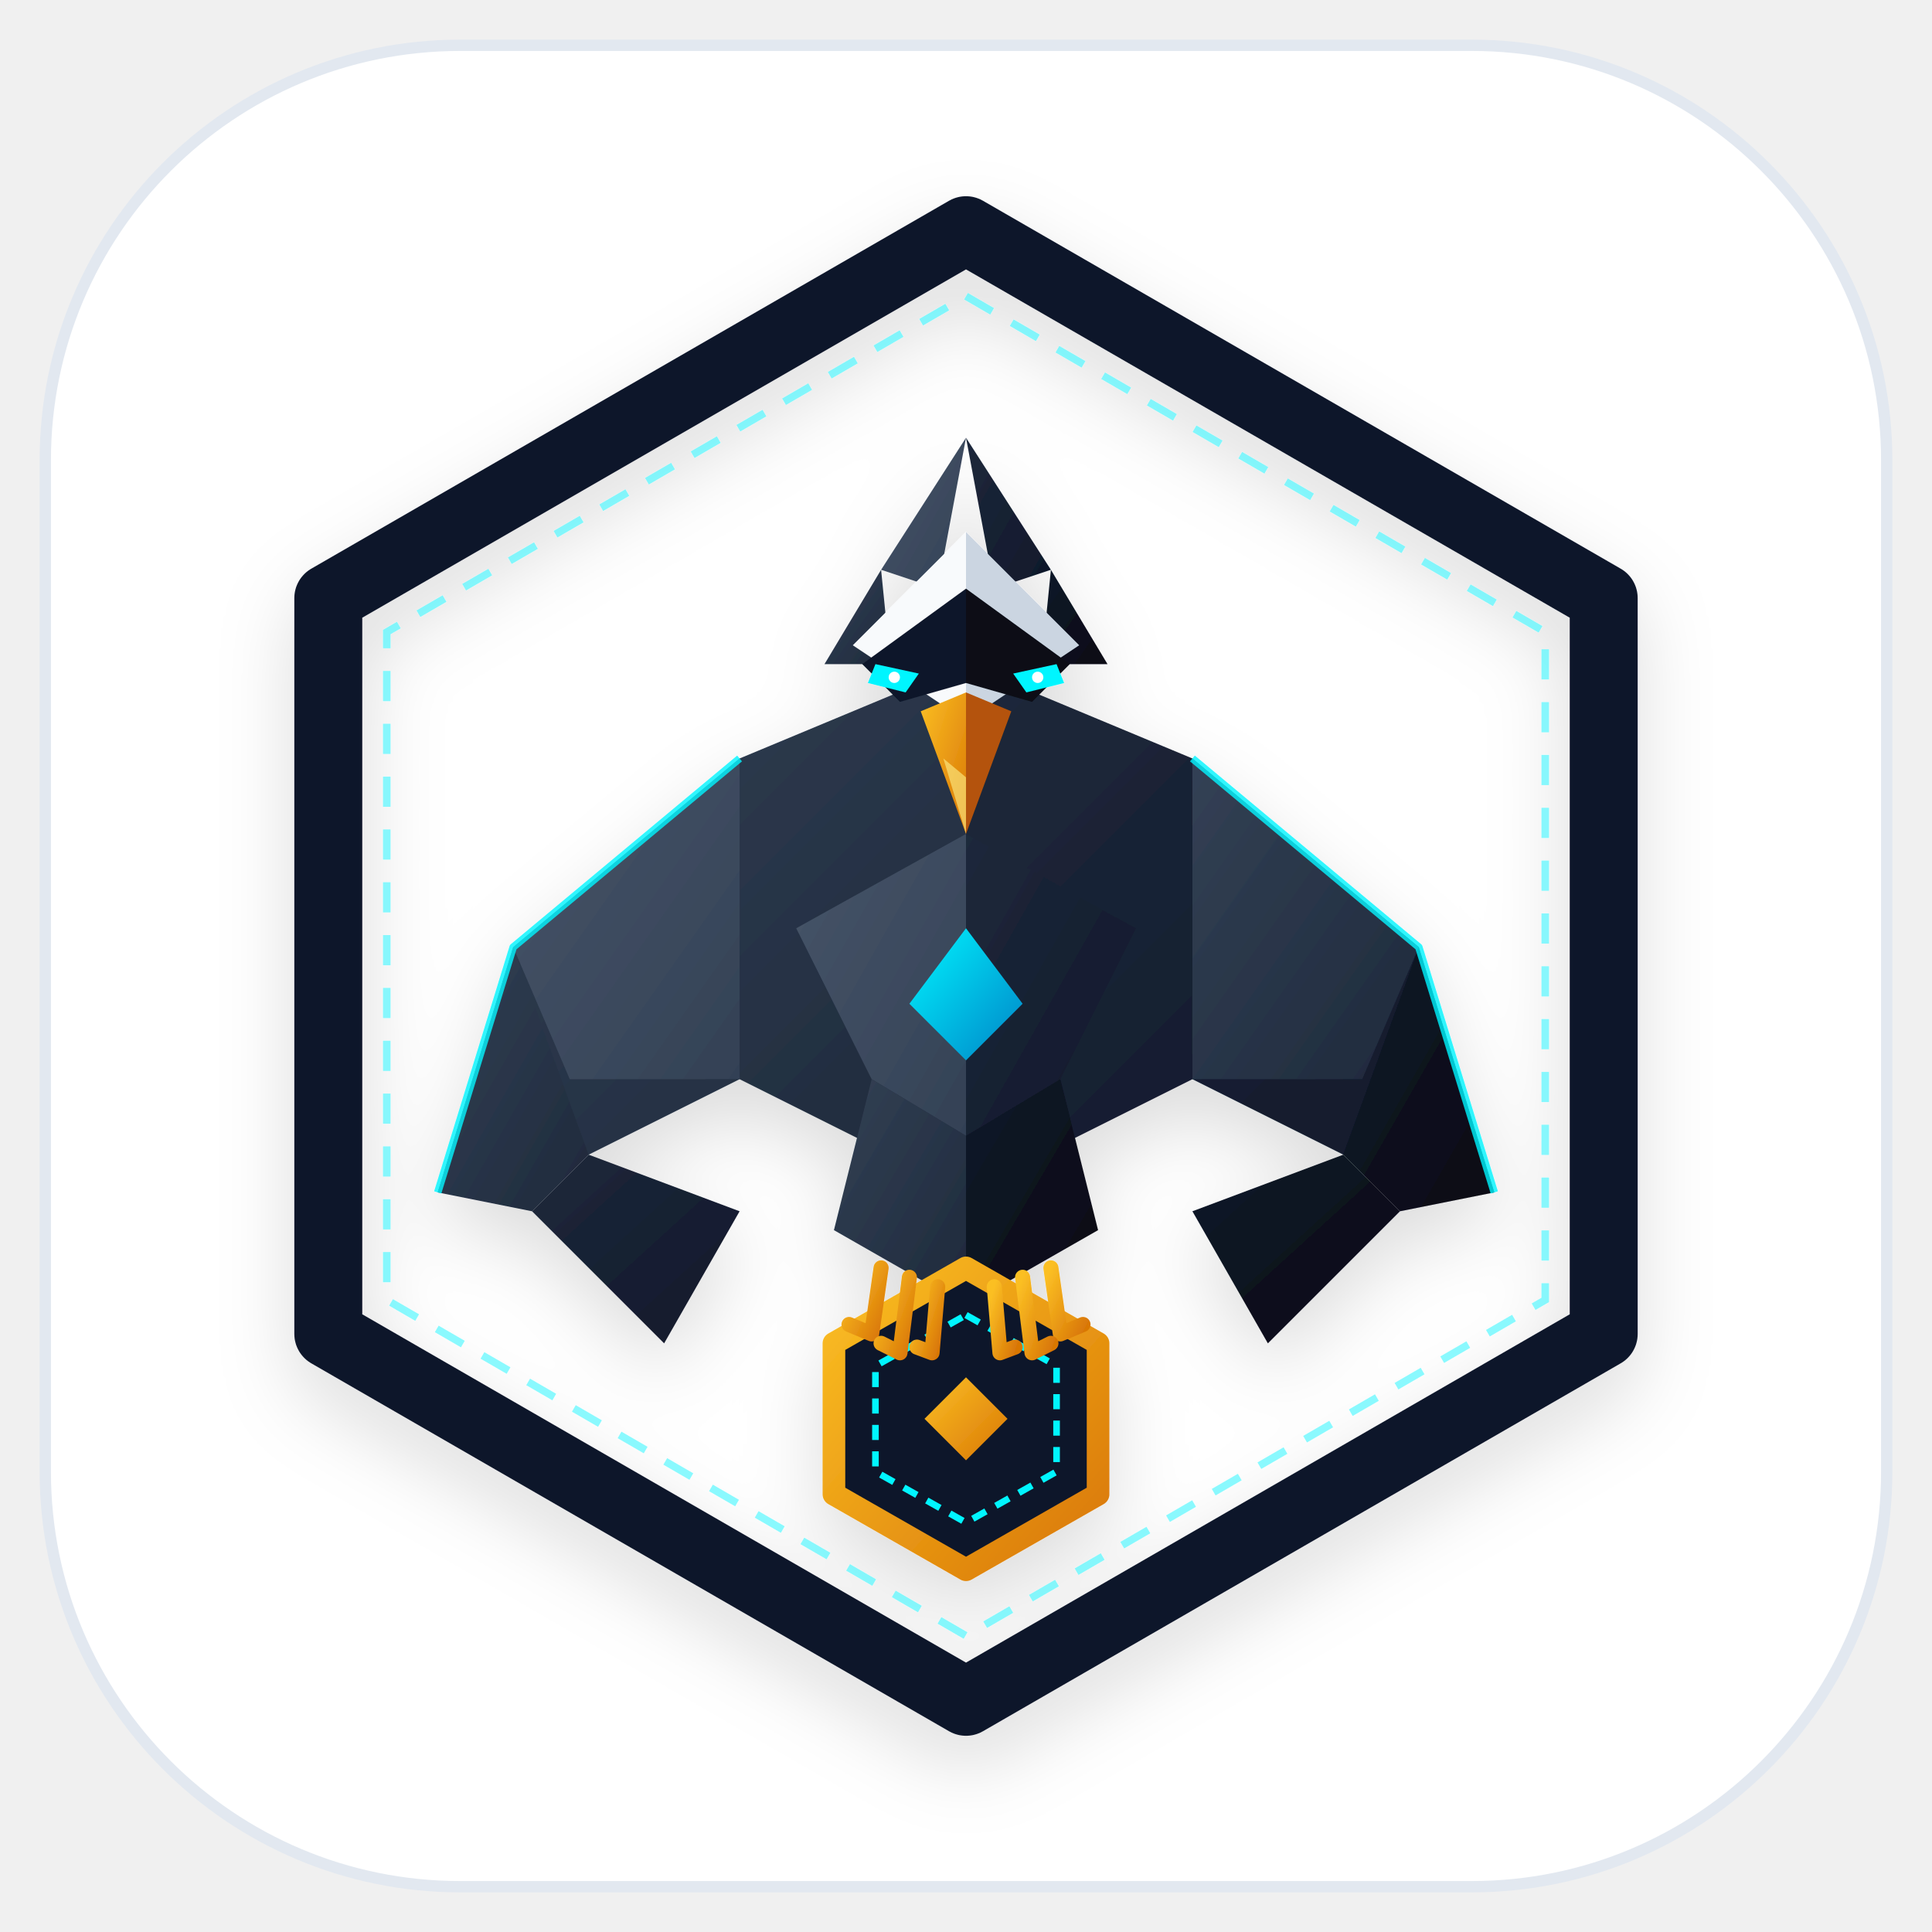
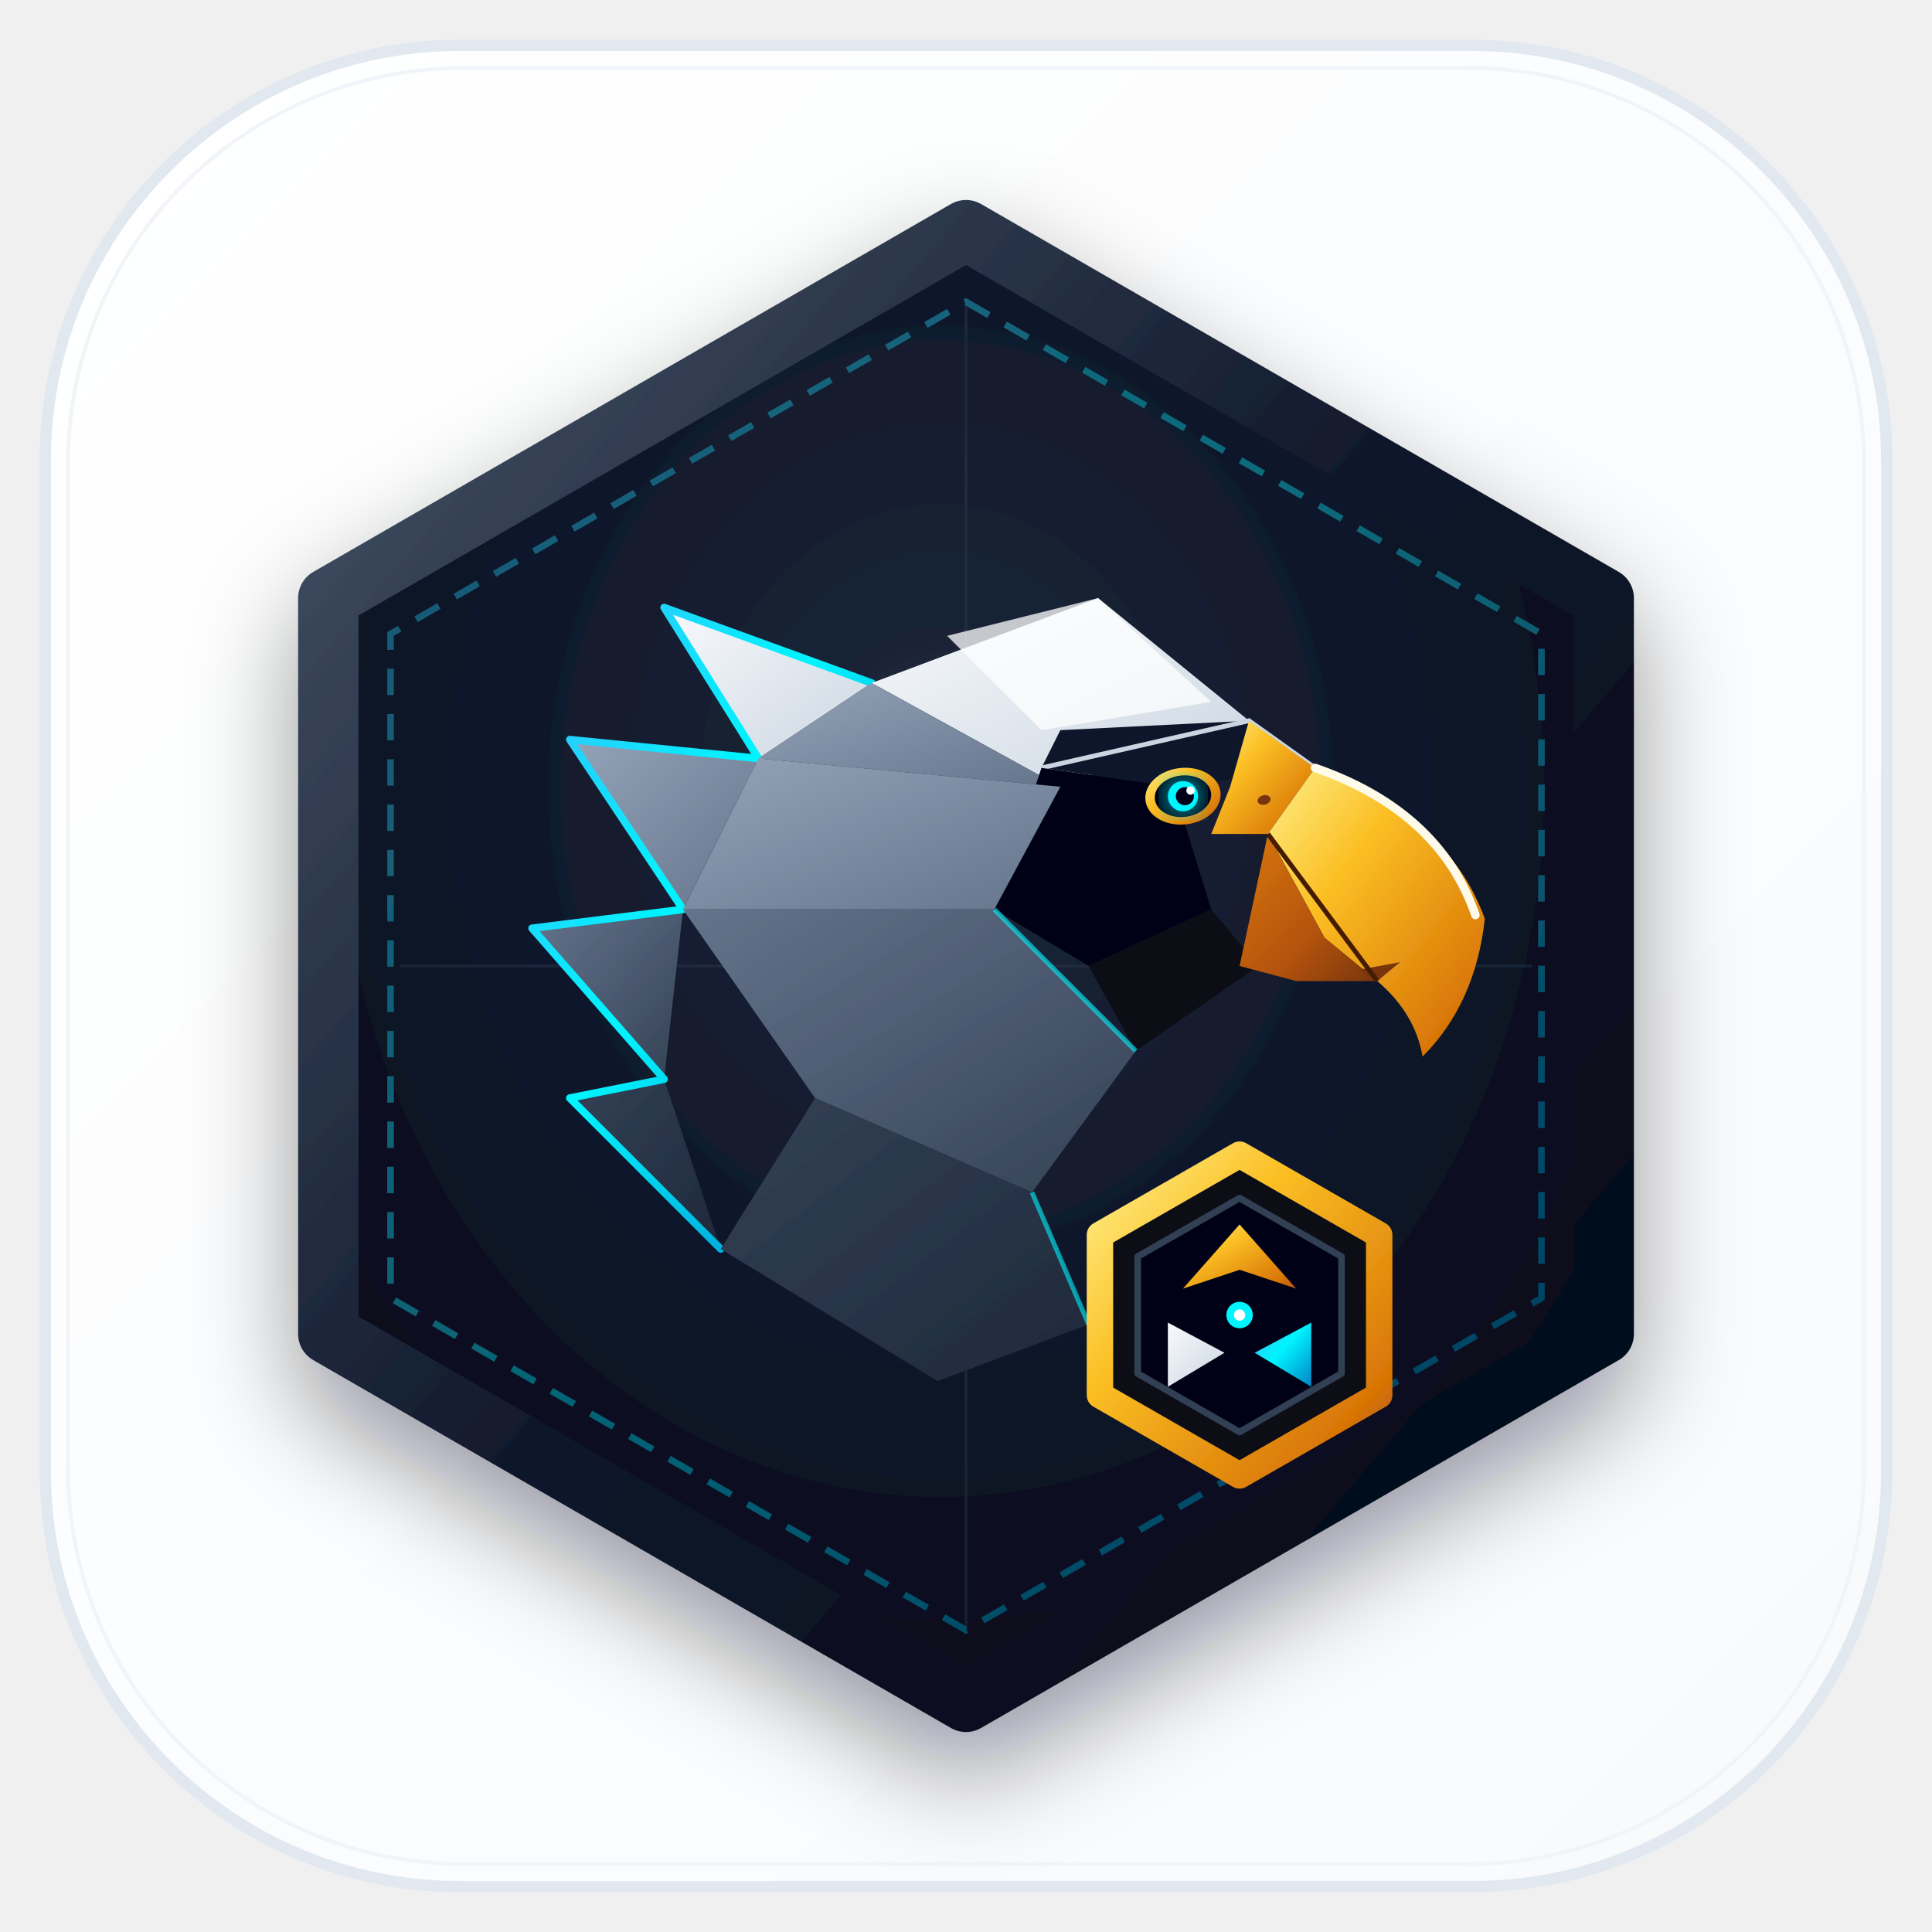
<svg xmlns="http://www.w3.org/2000/svg" viewBox="0 0 1024 1024" width="1024" height="1024">
  <defs>
    <clipPath id="squircle-clip">
      <rect x="24" y="24" width="976" height="976" rx="220" />
    </clipPath>
+     <filter id="luxury-shadow" x="-25%" y="-25%" width="150%" height="150%">
+       <feDropShadow dx="0" dy="24" stdDeviation="28" flood-color="#020617" flood-opacity="0.4" />
+     </filter>
+     <filter id="cyan-bloom" x="-30%" y="-30%" width="160%" height="160%">
+       <feGaussianBlur stdDeviation="7" result="blur" />
+       <feComposite in="SourceGraphic" in2="blur" operator="over" />
+     </filter>
+     <linearGradient id="squircle-bg" x1="0%" y1="0%" x2="100%" y2="100%">
+       <stop offset="0%" stop-color="#ffffff" />
+       <stop offset="100%" stop-color="#f8fafc" />
+     </linearGradient>
+     <radialGradient id="hex-interior" cx="48%" cy="38%" r="72%">
+       <stop offset="0%" stop-color="#1e293b" />
+       <stop offset="50%" stop-color="#0f172a" />
+       <stop offset="100%" stop-color="#020617" />
+     </radialGradient>
+     <linearGradient id="gate-rim" x1="0%" y1="0%" x2="100%" y2="100%">
+       <stop offset="0%" stop-color="#475569" />
+       <stop offset="50%" stop-color="#0f172a" />
+       <stop offset="100%" stop-color="#020617" />
+     </linearGradient>
    <linearGradient id="cyan-glow" x1="0%" y1="0%" x2="100%" y2="100%">
-       <stop offset="0%" stop-color="#00f5ff" />
+       <stop offset="0%" stop-color="#38bdf8" />
+       <stop offset="45%" stop-color="#00f5ff" />
      <stop offset="100%" stop-color="#0284c7" />
    </linearGradient>
-     <linearGradient id="gold-grad" x1="0%" y1="0%" x2="100%" y2="100%">
-       <stop offset="0%" stop-color="#fbbf24" />
-       <stop offset="100%" stop-color="#d97706" />
+     <linearGradient id="gold-bright" x1="0%" y1="0%" x2="100%" y2="100%">
+       <stop offset="0%" stop-color="#fef08a" />
+       <stop offset="35%" stop-color="#fbbf24" />
+       <stop offset="85%" stop-color="#d97706" />
+       <stop offset="100%" stop-color="#b45309" />
    </linearGradient>
-     <linearGradient id="facet-light" x1="0%" y1="0%" x2="100%" y2="100%">
-       <stop offset="0%" stop-color="#475569" />
+     <linearGradient id="gold-shadow" x1="0%" y1="0%" x2="100%" y2="100%">
+       <stop offset="0%" stop-color="#d97706" />
+       <stop offset="60%" stop-color="#b45309" />
+       <stop offset="100%" stop-color="#78350f" />
+     </linearGradient>
+     <linearGradient id="f-apex" x1="0%" y1="0%" x2="100%" y2="100%">
+       <stop offset="0%" stop-color="#f8fafc" />
+       <stop offset="100%" stop-color="#cbd5e1" />
+     </linearGradient>
+     <linearGradient id="f-highlight" x1="0%" y1="0%" x2="100%" y2="100%">
+       <stop offset="0%" stop-color="#cbd5e1" />
+       <stop offset="100%" stop-color="#94a3b8" />
+     </linearGradient>
+     <linearGradient id="f-steel" x1="0%" y1="0%" x2="100%" y2="100%">
+       <stop offset="0%" stop-color="#94a3b8" />
+       <stop offset="100%" stop-color="#64748b" />
+     </linearGradient>
+     <linearGradient id="f-mid" x1="0%" y1="0%" x2="100%" y2="100%">
+       <stop offset="0%" stop-color="#64748b" />
      <stop offset="100%" stop-color="#334155" />
    </linearGradient>
-     <linearGradient id="facet-mid" x1="0%" y1="0%" x2="100%" y2="100%">
+     <linearGradient id="f-slate" x1="0%" y1="0%" x2="100%" y2="100%">
      <stop offset="0%" stop-color="#334155" />
      <stop offset="100%" stop-color="#1e293b" />
    </linearGradient>
-     <linearGradient id="facet-dark" x1="0%" y1="0%" x2="100%" y2="100%">
+     <linearGradient id="f-dark" x1="0%" y1="0%" x2="100%" y2="100%">
      <stop offset="0%" stop-color="#1e293b" />
      <stop offset="100%" stop-color="#0f172a" />
    </linearGradient>
-     <linearGradient id="facet-deep" x1="0%" y1="0%" x2="100%" y2="100%">
+     <linearGradient id="f-deep" x1="0%" y1="0%" x2="100%" y2="100%">
      <stop offset="0%" stop-color="#0f172a" />
-       <stop offset="100%" stop-color="#080c14" />
+       <stop offset="100%" stop-color="#020617" />
    </linearGradient>
-     <filter id="subtle-shadow" x="-10%" y="-10%" width="120%" height="120%">
-       <feDropShadow dx="0" dy="16" stdDeviation="20" flood-color="#000000" flood-opacity="0.14" />
-     </filter>
  </defs>
-   <rect x="24" y="24" width="976" height="976" rx="220" fill="#ffffff" stroke="#e2e8f0" stroke-width="6" />
+   <rect x="24" y="24" width="976" height="976" rx="220" fill="url(#squircle-bg)" stroke="#e2e8f0" stroke-width="6" />
+   <rect x="36" y="36" width="952" height="952" rx="210" fill="none" stroke="#f1f5f9" stroke-width="2" />
  <g clip-path="url(#squircle-clip)">
-     <g transform="translate(512, 512)" filter="url(#subtle-shadow)">
-       <polygon points="         0,-390         338,-195         338,195         0,390         -338,195         -338,-195       " fill="none" stroke="#0f172a" stroke-width="36" stroke-linejoin="round" />
-       <polygon points="         0,-355         307,-177         307,177         0,355         -307,177         -307,-177       " fill="none" stroke="#00f5ff" stroke-width="4" opacity="0.45" stroke-dasharray="16, 12" />
-       <polygon points="0,-160 -120,-110 -240,-10 -280,120 -200,100 -120,60 0,120" fill="url(#facet-mid)" />
-       <polygon points="-120,-110 -240,-10 -210,60 -120,60" fill="url(#facet-light)" />
-       <polygon points="-240,-10 -280,120 -230,130 -200,100" fill="url(#facet-mid)" />
-       <polygon points="0,-160 120,-110 240,-10 280,120 200,100 120,60 0,120" fill="url(#facet-dark)" />
-       <polygon points="120,-110 240,-10 210,60 120,60" fill="url(#facet-mid)" />
-       <polygon points="240,-10 280,120 230,130 200,100" fill="url(#facet-deep)" />
-       <polygon points="-200,100 -230,130 -160,200 -120,130" fill="url(#facet-dark)" />
-       <polygon points="200,100 230,130 160,200 120,130" fill="url(#facet-deep)" />
-       <path d="M -120,-110 L -240,-10 L -280,120" fill="none" stroke="#00f5ff" stroke-width="4" opacity="0.8" stroke-linejoin="round" />
-       <path d="M 120,-110 L 240,-10 L 280,120" fill="none" stroke="#00f5ff" stroke-width="4" opacity="0.8" stroke-linejoin="round" />
-       <polygon points="0,-70 -90,-20 -50,60 0,90" fill="url(#facet-light)" />
-       <polygon points="0,-70 90,-20 50,60 0,90" fill="url(#facet-dark)" />
-       <polygon points="0,90 -50,60 -70,140 0,180" fill="url(#facet-mid)" />
-       <polygon points="0,90 50,60 70,140 0,180" fill="url(#facet-deep)" />
-       <polygon points="0,-20 -30,20 0,50 30,20" fill="url(#cyan-glow)" />
-       <polygon points="0,-280 -45,-210 -15,-200" fill="url(#facet-light)" />
-       <polygon points="0,-280 45,-210 15,-200" fill="url(#facet-dark)" />
-       <polygon points="-45,-210 -75,-160 -40,-160" fill="url(#facet-mid)" />
-       <polygon points="45,-210 75,-160 40,-160" fill="url(#facet-deep)" />
-       <polygon points="0,-230 -60,-170 0,-130" fill="#f8fafc" />
-       <polygon points="0,-230 60,-170 0,-130" fill="#cbd5e1" />
-       <polygon points="0,-200 -55,-160 -35,-140 0,-150" fill="#0f172a" />
-       <polygon points="0,-200 55,-160 35,-140 0,-150" fill="#090d16" />
-       <polygon points="-48,-160 -25,-155 -32,-145 -52,-150" fill="#00f5ff" />
-       <circle cx="-38" cy="-153" r="3" fill="#ffffff" />
-       <polygon points="48,-160 25,-155 32,-145 52,-150" fill="#00f5ff" />
-       <circle cx="38" cy="-153" r="3" fill="#ffffff" />
-       <polygon points="0,-145 -24,-135 0,-70" fill="url(#gold-grad)" />
-       <polygon points="0,-145 24,-135 0,-70" fill="#b45309" />
-       <polygon points="0,-100 -12,-110 0,-70" fill="#fef08a" opacity="0.6" />
-       <g transform="translate(0, 240)">
-         <polygon points="           0,-80           70,-40           70,40           0,80           -70,40           -70,-40         " fill="#0f172a" stroke="url(#gold-grad)" stroke-width="12" stroke-linejoin="round" />
-         <polygon points="           0,-55           48,-28           48,28           0,55           -48,28           -48,-28         " fill="none" stroke="#00f5ff" stroke-width="3.5" stroke-dasharray="8,6" />
-         <polygon points="0,-22 22,0 0,22 -22,0" fill="url(#gold-grad)" />
+     <g transform="translate(512, 512)" filter="url(#luxury-shadow)">
+       <polygon points="         0,-390         338,-195         338,195         0,390         -338,195         -338,-195       " fill="url(#hex-interior)" stroke="url(#gate-rim)" stroke-width="32" stroke-linejoin="round" />
+       <polygon points="         0,-352         305,-176         305,176         0,352         -305,176         -305,-176       " fill="none" stroke="url(#cyan-glow)" stroke-width="3.5" opacity="0.38" stroke-dasharray="14, 10" />
+       <line x1="0" y1="-350" x2="0" y2="350" stroke="#334155" stroke-width="1.5" opacity="0.35" />
+       <line x1="-300" y1="0" x2="300" y2="0" stroke="#334155" stroke-width="1.5" opacity="0.35" />
+       <polygon points="-50,-150 -160,-190 -110,-110" fill="url(#f-apex)" />
+       <polygon points="-110,-110 -210,-120 -150,-30" fill="url(#f-steel)" />
+       <polygon points="-150,-30 -230,-20 -160,60" fill="url(#f-mid)" />
+       <polygon points="-160,60 -210,70 -130,150" fill="url(#f-slate)" />
+       <polyline points="-50,-150 -160,-190 -110,-110 -210,-120 -150,-30 -230,-20 -160,60 -210,70 -130,150" fill="none" stroke="url(#cyan-glow)" stroke-width="4" stroke-linecap="round" stroke-linejoin="round" />
+       <polygon points="-50,-150 70,-195 150,-130 50,-95" fill="url(#f-apex)" />
+       <polygon points="-50,-150 50,-95 -110,-110" fill="url(#f-steel)" />
+       <polygon points="-10,-175 70,-195 130,-140 40,-125" fill="#ffffff" opacity="0.75" />
+       <polygon points="50,-125 150,-130 185,-105 110,-95 40,-105" fill="#0f172a" />
+       <polyline points="40,-105 150,-130 185,-105" fill="none" stroke="#cbd5e1" stroke-width="2.5" />
+       <polygon points="40,-105 110,-95 130,-30 65,0 15,-30" fill="#020617" />
+       <polygon points="65,0 130,-30 155,0 90,45" fill="#090d16" />
+       <polygon points="-110,-110 50,-95 15,-30 -150,-30" fill="url(#f-steel)" />
+       <polygon points="-150,-30 15,-30 90,45 35,120 -80,70" fill="url(#f-mid)" />
+       <polygon points="-80,70 35,120 65,190 -15,220 -130,150" fill="url(#f-slate)" />
+       <line x1="15" y1="-30" x2="90" y2="45" stroke="#00f5ff" stroke-width="2.5" opacity="0.6" />
+       <line x1="35" y1="120" x2="65" y2="190" stroke="#00f5ff" stroke-width="2.5" opacity="0.6" />
+       <ellipse cx="115" cy="-90" rx="20" ry="15" fill="url(#gold-bright)" transform="rotate(-6, 115, -90)" />
+       <ellipse cx="115" cy="-90" rx="15" ry="11" fill="#020617" transform="rotate(-6, 115, -90)" />
+       <circle cx="115" cy="-90" r="8" fill="#00f5ff" filter="url(#cyan-bloom)" />
+       <circle cx="116" cy="-90" r="4.8" fill="#020617" />
+       <circle cx="119" cy="-93" r="2.2" fill="#ffffff" />
+       <polygon points="150,-130 185,-105 160,-70 130,-70 140,-95" fill="url(#gold-bright)" />
+       <ellipse cx="158" cy="-88" rx="3.5" ry="2.5" fill="#78350f" transform="rotate(-15, 158, -88)" />
+       <path d="         M 185,-105         Q 255,-80 275,-25         Q 270,20 242,48         Q 238,25 218,8         L 190,-15         L 160,-70         Z       " fill="url(#gold-bright)" />
+       <path d="         M 185,-105         Q 251,-82 270,-27       " fill="none" stroke="#fffbeb" stroke-width="4.5" stroke-linecap="round" />
+       <polygon points="160,-70 190,-15 218,8 175,8 145,0" fill="url(#gold-shadow)" />
+       <polygon points="218,8 230,-2 208,2" fill="#78350f" />
+       <line x1="160" y1="-70" x2="218" y2="8" stroke="#451a03" stroke-width="2.5" />
+       <g transform="translate(145, 185)">
+         <polygon points="           0,-85           74,-42.5           74,42.5           0,85           -74,42.5           -74,-42.5         " fill="#0b0f19" stroke="url(#gold-bright)" stroke-width="14" stroke-linejoin="round" />
+         <polygon points="           0,-62           54,-31           54,31           0,62           -54,31           -54,-31         " fill="#020617" stroke="#334155" stroke-width="3.5" stroke-linejoin="round" />
+         <polygon points="0,-48 30,-14 0,-24 -30,-14" fill="url(#gold-bright)" />
+         <polygon points="38,4 38,38 8,20" fill="url(#cyan-glow)" />
+         <polygon points="-38,4 -38,38 -8,20" fill="url(#f-apex)" />
+         <circle cx="0" cy="0" r="7" fill="#00f5ff" />
+         <circle cx="0" cy="0" r="3" fill="#ffffff" />
      </g>
-       <path d="M -45,160 L -50,195 L -62,190" fill="none" stroke="url(#gold-grad)" stroke-width="8" stroke-linecap="round" stroke-linejoin="round" />
-       <path d="M -30,165 L -35,205 L -45,200" fill="none" stroke="url(#gold-grad)" stroke-width="8" stroke-linecap="round" stroke-linejoin="round" />
-       <path d="M -15,170 L -18,205 L -26,202" fill="none" stroke="url(#gold-grad)" stroke-width="8" stroke-linecap="round" stroke-linejoin="round" />
-       <path d="M 45,160 L 50,195 L 62,190" fill="none" stroke="url(#gold-grad)" stroke-width="8" stroke-linecap="round" stroke-linejoin="round" />
-       <path d="M 30,165 L 35,205 L 45,200" fill="none" stroke="url(#gold-grad)" stroke-width="8" stroke-linecap="round" stroke-linejoin="round" />
-       <path d="M 15,170 L 18,205 L 26,202" fill="none" stroke="url(#gold-grad)" stroke-width="8" stroke-linecap="round" stroke-linejoin="round" />
    </g>
  </g>
</svg>
